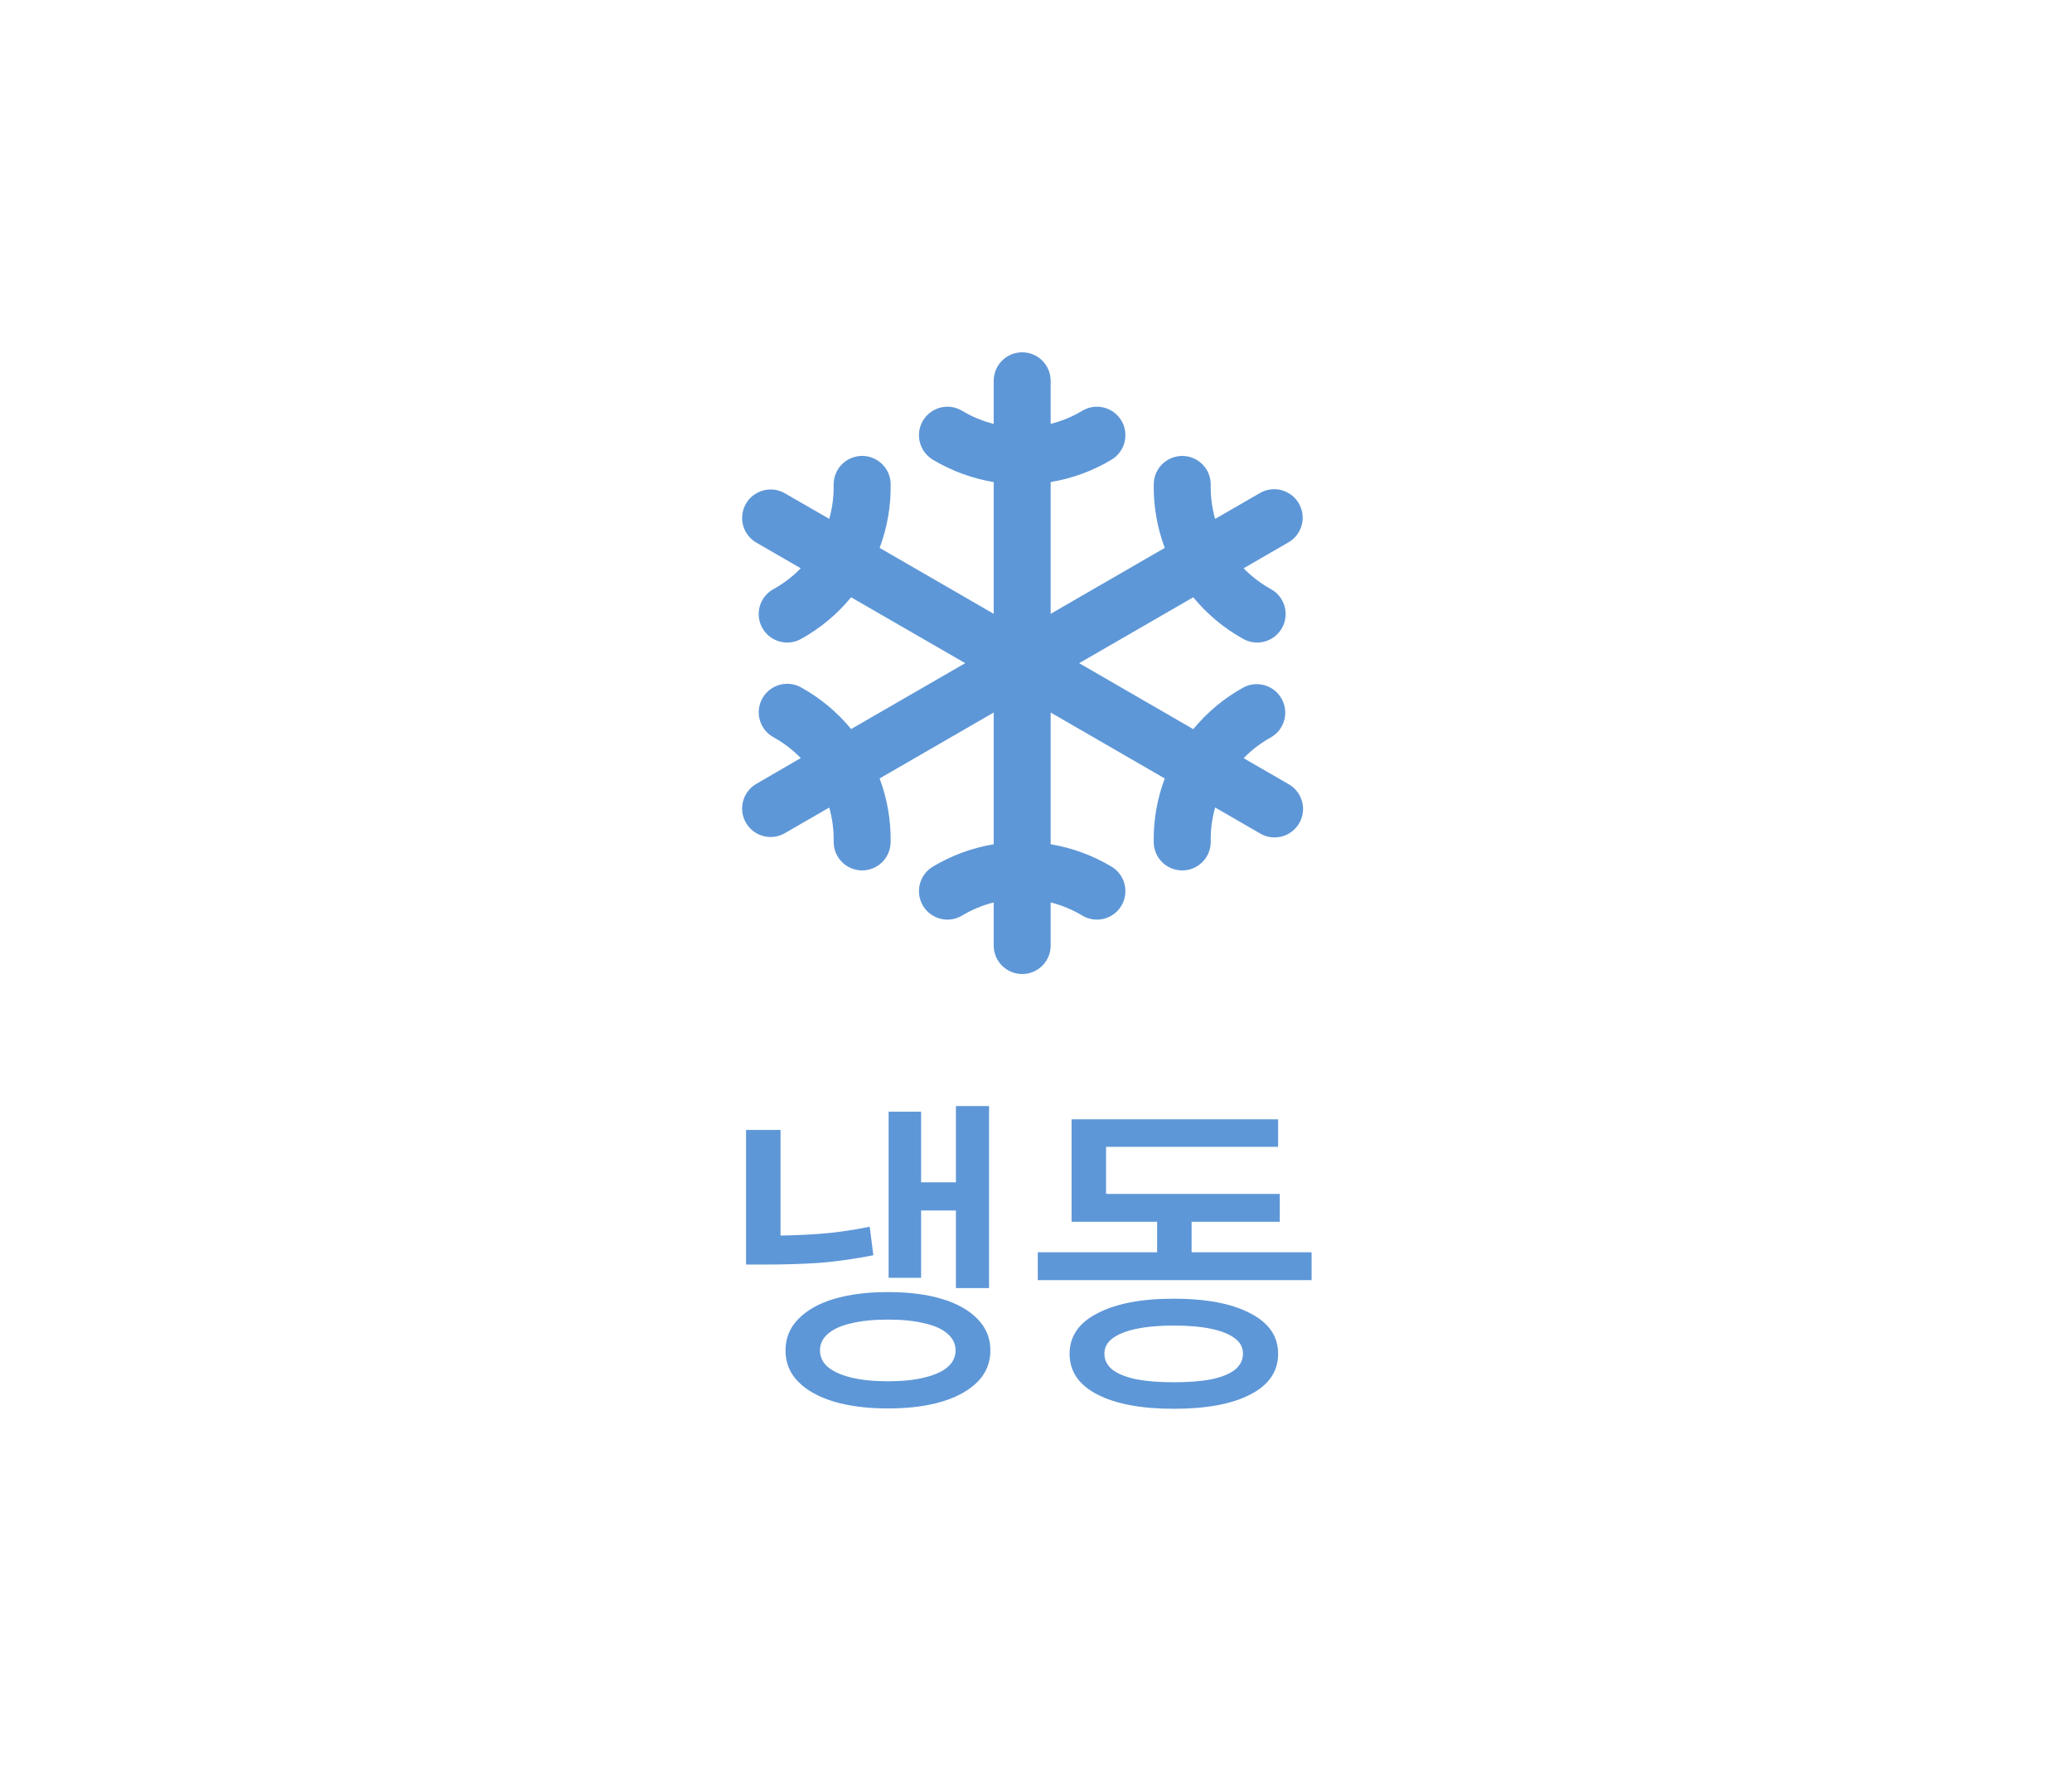
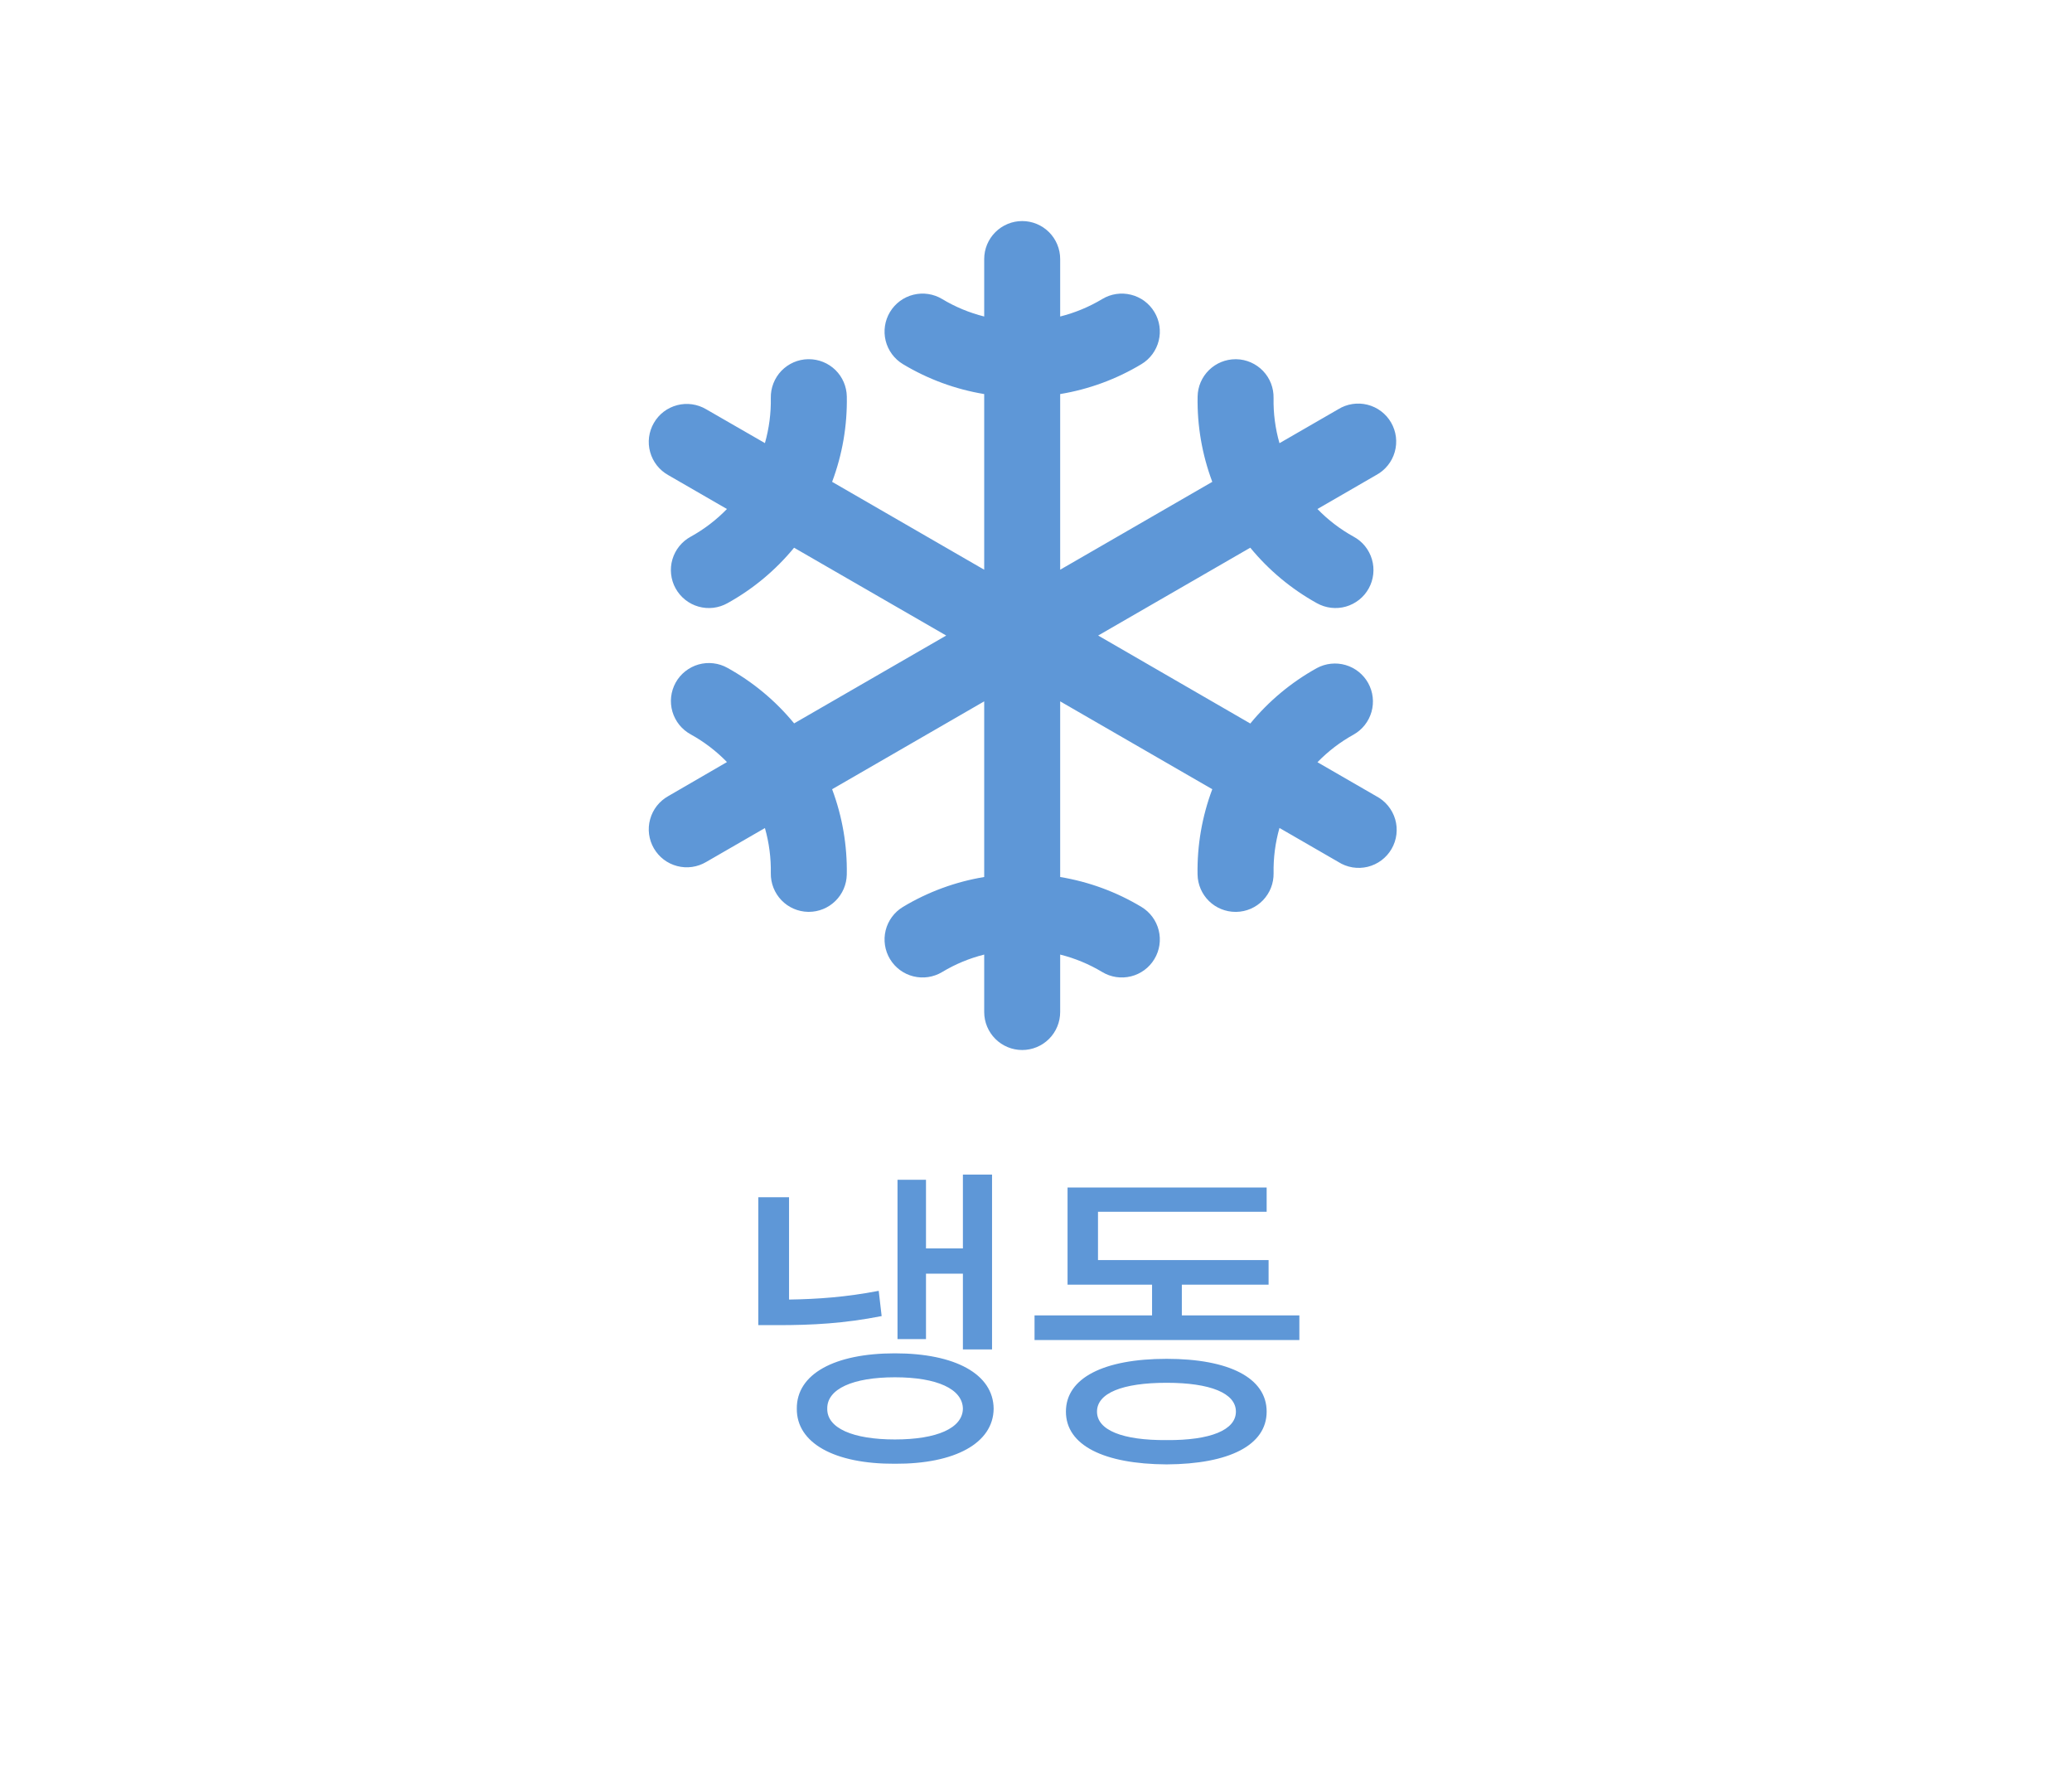
<svg xmlns="http://www.w3.org/2000/svg" width="75" height="64" viewBox="0 0 75 64" fill="none">
-   <path d="M46.609 28.359L45.016 27.439C45.304 27.142 45.635 26.889 45.997 26.689C46.234 26.555 46.409 26.333 46.483 26.072C46.557 25.81 46.525 25.53 46.393 25.292C46.262 25.054 46.041 24.877 45.781 24.801C45.52 24.724 45.239 24.754 45 24.884C44.308 25.267 43.695 25.777 43.193 26.388L39.062 24L43.192 21.616C43.694 22.227 44.307 22.738 44.999 23.121C45.117 23.188 45.248 23.23 45.383 23.246C45.519 23.262 45.656 23.252 45.786 23.214C45.917 23.177 46.04 23.115 46.147 23.03C46.253 22.945 46.342 22.84 46.408 22.721C46.474 22.602 46.515 22.471 46.53 22.335C46.545 22.2 46.533 22.063 46.495 21.933C46.457 21.802 46.393 21.68 46.307 21.574C46.222 21.468 46.116 21.38 45.996 21.316C45.634 21.115 45.303 20.862 45.015 20.566L46.608 19.645C46.73 19.58 46.838 19.491 46.925 19.383C47.011 19.276 47.076 19.152 47.114 19.019C47.152 18.886 47.163 18.747 47.146 18.609C47.129 18.472 47.084 18.34 47.015 18.22C46.946 18.1 46.854 17.996 46.743 17.912C46.633 17.829 46.507 17.769 46.373 17.735C46.239 17.701 46.1 17.695 45.963 17.716C45.826 17.738 45.696 17.786 45.578 17.859L43.984 18.779C43.871 18.381 43.817 17.968 43.824 17.554C43.827 17.418 43.803 17.283 43.754 17.157C43.705 17.03 43.631 16.915 43.537 16.817C43.443 16.719 43.331 16.641 43.206 16.586C43.082 16.532 42.948 16.503 42.812 16.5H42.793C42.523 16.5 42.264 16.606 42.071 16.795C41.878 16.985 41.767 17.242 41.762 17.512C41.748 18.302 41.883 19.088 42.16 19.828L38.031 22.214V17.446C38.811 17.317 39.56 17.041 40.238 16.634C40.472 16.492 40.641 16.264 40.706 15.998C40.772 15.733 40.73 15.452 40.589 15.218C40.448 14.984 40.219 14.815 39.954 14.749C39.688 14.683 39.407 14.726 39.173 14.867C38.818 15.08 38.433 15.24 38.031 15.341V13.781C38.031 13.508 37.923 13.245 37.729 13.052C37.536 12.859 37.273 12.75 37 12.75C36.727 12.75 36.464 12.859 36.271 13.052C36.077 13.245 35.969 13.508 35.969 13.781V15.341C35.567 15.24 35.182 15.08 34.827 14.867C34.593 14.726 34.312 14.683 34.046 14.749C33.781 14.815 33.552 14.984 33.411 15.218C33.27 15.452 33.228 15.733 33.294 15.998C33.359 16.264 33.528 16.492 33.762 16.634C34.44 17.041 35.188 17.317 35.969 17.446V22.214L31.84 19.828C32.118 19.088 32.253 18.302 32.239 17.511C32.234 17.241 32.123 16.983 31.93 16.794C31.737 16.605 31.478 16.499 31.208 16.499H31.188C31.052 16.502 30.918 16.531 30.794 16.585C30.67 16.639 30.558 16.717 30.464 16.815C30.37 16.912 30.296 17.027 30.247 17.153C30.197 17.279 30.173 17.414 30.175 17.549C30.183 17.964 30.129 18.378 30.016 18.777L28.422 17.859C28.305 17.789 28.174 17.743 28.039 17.724C27.904 17.705 27.766 17.713 27.634 17.747C27.502 17.782 27.377 17.842 27.269 17.925C27.16 18.007 27.069 18.111 27 18.229C26.932 18.348 26.888 18.478 26.871 18.614C26.853 18.75 26.863 18.887 26.899 19.019C26.936 19.151 26.998 19.274 27.082 19.381C27.166 19.489 27.271 19.579 27.391 19.645L28.984 20.566C28.696 20.863 28.365 21.116 28.003 21.316C27.883 21.381 27.777 21.469 27.692 21.575C27.606 21.68 27.542 21.802 27.504 21.933C27.466 22.064 27.454 22.201 27.469 22.336C27.484 22.471 27.525 22.602 27.591 22.721C27.657 22.841 27.746 22.946 27.852 23.03C27.959 23.115 28.081 23.178 28.212 23.215C28.343 23.252 28.481 23.263 28.616 23.247C28.751 23.231 28.882 23.188 29 23.121C29.692 22.738 30.305 22.228 30.807 21.616L34.938 24L30.808 26.384C30.306 25.773 29.693 25.262 29.001 24.879C28.883 24.812 28.752 24.77 28.617 24.754C28.482 24.738 28.344 24.748 28.213 24.786C28.082 24.823 27.96 24.885 27.854 24.97C27.747 25.055 27.658 25.16 27.592 25.279C27.526 25.398 27.485 25.529 27.47 25.665C27.455 25.8 27.467 25.937 27.505 26.067C27.543 26.198 27.607 26.32 27.693 26.426C27.778 26.532 27.884 26.62 28.004 26.684C28.366 26.885 28.697 27.138 28.985 27.434L27.391 28.359C27.271 28.426 27.166 28.516 27.082 28.623C26.998 28.731 26.936 28.854 26.899 28.986C26.863 29.117 26.853 29.255 26.871 29.391C26.888 29.526 26.932 29.657 27 29.775C27.069 29.894 27.16 29.997 27.269 30.08C27.377 30.163 27.502 30.223 27.634 30.258C27.766 30.292 27.904 30.3 28.039 30.281C28.174 30.261 28.305 30.215 28.422 30.145L30.016 29.225C30.129 29.624 30.183 30.037 30.176 30.451C30.171 30.724 30.275 30.988 30.465 31.185C30.654 31.381 30.914 31.495 31.188 31.5H31.207C31.477 31.5 31.736 31.394 31.929 31.205C32.122 31.015 32.233 30.758 32.238 30.488C32.252 29.698 32.117 28.912 31.84 28.172L35.969 25.786V30.554C35.188 30.683 34.44 30.959 33.762 31.366C33.528 31.508 33.359 31.736 33.294 32.002C33.228 32.267 33.27 32.548 33.411 32.782C33.552 33.016 33.781 33.185 34.046 33.251C34.312 33.317 34.593 33.274 34.827 33.133C35.182 32.92 35.567 32.76 35.969 32.659V34.219C35.969 34.492 36.077 34.755 36.271 34.948C36.464 35.141 36.727 35.25 37 35.25C37.273 35.25 37.536 35.141 37.729 34.948C37.923 34.755 38.031 34.492 38.031 34.219V32.659C38.433 32.76 38.818 32.92 39.173 33.133C39.407 33.274 39.688 33.317 39.954 33.251C40.219 33.185 40.448 33.016 40.589 32.782C40.73 32.548 40.772 32.267 40.706 32.002C40.641 31.736 40.472 31.508 40.238 31.366C39.56 30.959 38.811 30.683 38.031 30.554V25.786L42.16 28.172C41.882 28.912 41.747 29.698 41.761 30.489C41.766 30.759 41.877 31.017 42.07 31.206C42.263 31.395 42.522 31.501 42.792 31.501H42.812C42.948 31.498 43.081 31.469 43.206 31.415C43.33 31.361 43.442 31.283 43.536 31.185C43.63 31.088 43.704 30.973 43.753 30.847C43.803 30.721 43.827 30.586 43.825 30.451C43.817 30.036 43.871 29.622 43.984 29.223L45.578 30.143C45.696 30.218 45.827 30.269 45.964 30.292C46.102 30.315 46.243 30.31 46.378 30.277C46.514 30.245 46.641 30.184 46.753 30.101C46.865 30.017 46.958 29.912 47.028 29.791C47.098 29.671 47.142 29.537 47.159 29.398C47.176 29.26 47.164 29.12 47.125 28.986C47.086 28.852 47.02 28.727 46.931 28.62C46.843 28.512 46.733 28.424 46.609 28.359Z" fill="#5E97D7" />
-   <path d="M34.601 40.028H35.801V46.616H34.601V40.028ZM33.005 42.788H34.925V43.808H33.005V42.788ZM32.165 40.232H33.341V46.244H32.165V40.232ZM32.141 46.76C32.901 46.76 33.557 46.844 34.109 47.012C34.661 47.18 35.089 47.424 35.393 47.744C35.697 48.056 35.849 48.432 35.849 48.872C35.849 49.312 35.697 49.688 35.393 50C35.089 50.312 34.661 50.552 34.109 50.72C33.557 50.888 32.901 50.972 32.141 50.972C31.389 50.972 30.733 50.888 30.173 50.72C29.621 50.552 29.193 50.312 28.889 50C28.585 49.688 28.433 49.312 28.433 48.872C28.433 48.432 28.585 48.056 28.889 47.744C29.193 47.424 29.621 47.18 30.173 47.012C30.733 46.844 31.389 46.76 32.141 46.76ZM32.141 47.756C31.629 47.756 31.189 47.8 30.821 47.888C30.461 47.968 30.181 48.092 29.981 48.26C29.781 48.428 29.681 48.632 29.681 48.872C29.681 49.112 29.781 49.316 29.981 49.484C30.181 49.644 30.461 49.768 30.821 49.856C31.189 49.944 31.629 49.988 32.141 49.988C32.653 49.988 33.089 49.944 33.449 49.856C33.817 49.768 34.097 49.644 34.289 49.484C34.489 49.316 34.589 49.112 34.589 48.872C34.589 48.632 34.489 48.428 34.289 48.26C34.097 48.092 33.817 47.968 33.449 47.888C33.089 47.8 32.653 47.756 32.141 47.756ZM27.005 40.892H28.253V45.08H27.005V40.892ZM27.005 44.72H27.725C28.365 44.72 28.981 44.7 29.573 44.66C30.173 44.62 30.809 44.532 31.481 44.396L31.613 45.428C30.917 45.564 30.261 45.656 29.645 45.704C29.029 45.744 28.389 45.764 27.725 45.764H27.005V44.72ZM37.564 45.32H47.476V46.328H37.564V45.32ZM41.884 43.604H43.132V45.716H41.884V43.604ZM38.788 43.208H46.324V44.216H38.788V43.208ZM38.788 40.508H46.264V41.504H40.036V43.832H38.788V40.508ZM42.484 47C43.668 47 44.592 47.176 45.256 47.528C45.928 47.872 46.264 48.36 46.264 48.992C46.264 49.632 45.928 50.124 45.256 50.468C44.592 50.812 43.668 50.984 42.484 50.984C41.316 50.984 40.396 50.812 39.724 50.468C39.052 50.124 38.716 49.632 38.716 48.992C38.716 48.36 39.052 47.872 39.724 47.528C40.396 47.176 41.316 47 42.484 47ZM42.484 47.972C41.956 47.972 41.504 48.012 41.128 48.092C40.752 48.172 40.464 48.288 40.264 48.44C40.072 48.584 39.976 48.768 39.976 48.992C39.976 49.216 40.072 49.408 40.264 49.568C40.464 49.72 40.752 49.836 41.128 49.916C41.504 49.988 41.956 50.024 42.484 50.024C43.028 50.024 43.484 49.988 43.852 49.916C44.228 49.836 44.512 49.72 44.704 49.568C44.896 49.408 44.992 49.216 44.992 48.992C44.992 48.768 44.896 48.584 44.704 48.44C44.512 48.288 44.228 48.172 43.852 48.092C43.484 48.012 43.028 47.972 42.484 47.972Z" fill="#5E97D7" />
+   <path d="M49.813 28.812L47.688 27.585C48.072 27.189 48.513 26.852 48.996 26.585C49.312 26.407 49.545 26.111 49.644 25.762C49.743 25.413 49.7 25.04 49.525 24.722C49.349 24.405 49.056 24.17 48.708 24.068C48.36 23.966 47.985 24.006 47.666 24.178C46.744 24.689 45.926 25.369 45.257 26.184L39.75 23L45.256 19.821C45.925 20.636 46.743 21.317 47.665 21.828C47.824 21.917 47.998 21.974 48.178 21.995C48.358 22.017 48.541 22.002 48.716 21.953C48.89 21.903 49.053 21.819 49.196 21.706C49.338 21.594 49.456 21.454 49.544 21.295C49.632 21.136 49.687 20.961 49.707 20.781C49.727 20.6 49.711 20.418 49.66 20.243C49.609 20.069 49.524 19.907 49.41 19.765C49.296 19.624 49.155 19.507 48.995 19.421C48.512 19.154 48.071 18.817 47.687 18.421L49.812 17.193C49.974 17.106 50.117 16.988 50.233 16.844C50.349 16.701 50.435 16.535 50.485 16.358C50.536 16.181 50.55 15.995 50.528 15.812C50.505 15.63 50.446 15.453 50.354 15.293C50.262 15.134 50.139 14.994 49.992 14.883C49.845 14.772 49.677 14.692 49.498 14.647C49.319 14.602 49.133 14.594 48.951 14.622C48.769 14.65 48.594 14.715 48.438 14.812L46.313 16.039C46.161 15.508 46.089 14.957 46.099 14.405C46.103 14.224 46.071 14.044 46.006 13.876C45.94 13.707 45.842 13.553 45.716 13.422C45.591 13.292 45.441 13.188 45.275 13.115C45.11 13.043 44.931 13.003 44.75 13H44.725C44.364 13 44.019 13.141 43.761 13.394C43.504 13.646 43.356 13.989 43.35 14.349C43.33 15.403 43.511 16.451 43.881 17.438L38.375 20.618V14.261C39.416 14.089 40.414 13.722 41.317 13.178C41.63 12.99 41.854 12.685 41.942 12.331C42.03 11.977 41.974 11.603 41.785 11.291C41.597 10.978 41.292 10.753 40.938 10.666C40.584 10.578 40.21 10.634 39.898 10.822C39.424 11.107 38.911 11.32 38.375 11.454V9.375C38.375 9.01 38.23 8.661 37.973 8.403C37.715 8.145 37.365 8 37 8C36.636 8 36.286 8.145 36.028 8.403C35.77 8.661 35.625 9.01 35.625 9.375V11.454C35.089 11.32 34.576 11.107 34.103 10.822C33.79 10.634 33.416 10.578 33.062 10.666C32.708 10.753 32.404 10.978 32.215 11.291C32.027 11.603 31.971 11.977 32.058 12.331C32.146 12.685 32.371 12.99 32.683 13.178C33.587 13.722 34.585 14.089 35.625 14.261V20.618L30.12 17.438C30.491 16.451 30.671 15.402 30.652 14.348C30.645 13.988 30.498 13.645 30.241 13.392C29.983 13.14 29.637 12.999 29.277 12.999H29.25C29.07 13.002 28.892 13.041 28.726 13.113C28.561 13.185 28.411 13.29 28.285 13.419C28.16 13.55 28.062 13.703 27.996 13.871C27.93 14.039 27.898 14.219 27.901 14.399C27.911 14.953 27.839 15.504 27.688 16.036L25.563 14.812C25.406 14.719 25.233 14.658 25.052 14.632C24.872 14.606 24.688 14.617 24.512 14.663C24.336 14.709 24.17 14.789 24.025 14.899C23.88 15.01 23.759 15.148 23.668 15.306C23.576 15.464 23.518 15.638 23.494 15.819C23.471 15.999 23.484 16.183 23.533 16.359C23.581 16.534 23.664 16.698 23.776 16.842C23.889 16.985 24.029 17.105 24.188 17.194L26.313 18.421C25.928 18.817 25.487 19.154 25.004 19.421C24.844 19.508 24.703 19.625 24.589 19.766C24.475 19.907 24.39 20.07 24.339 20.244C24.288 20.418 24.272 20.601 24.292 20.781C24.312 20.962 24.367 21.137 24.455 21.295C24.543 21.454 24.662 21.594 24.804 21.707C24.946 21.82 25.109 21.904 25.284 21.953C25.458 22.003 25.641 22.017 25.821 21.996C26.002 21.974 26.176 21.917 26.334 21.828C27.257 21.317 28.074 20.637 28.743 19.822L34.25 23L28.745 26.179C28.075 25.364 27.258 24.683 26.335 24.172C26.177 24.083 26.003 24.026 25.823 24.005C25.642 23.983 25.46 23.998 25.285 24.047C25.11 24.097 24.947 24.181 24.805 24.294C24.663 24.406 24.544 24.546 24.456 24.705C24.369 24.864 24.313 25.039 24.293 25.219C24.273 25.4 24.289 25.582 24.34 25.757C24.391 25.931 24.477 26.093 24.591 26.235C24.705 26.376 24.846 26.493 25.005 26.579C25.488 26.846 25.929 27.183 26.314 27.579L24.188 28.812C24.029 28.901 23.889 29.021 23.776 29.164C23.664 29.308 23.581 29.472 23.533 29.648C23.484 29.823 23.471 30.007 23.494 30.188C23.518 30.368 23.576 30.543 23.668 30.701C23.759 30.858 23.88 30.996 24.025 31.107C24.17 31.217 24.336 31.298 24.512 31.343C24.688 31.389 24.872 31.4 25.052 31.374C25.233 31.348 25.406 31.287 25.563 31.194L27.688 29.967C27.839 30.498 27.911 31.049 27.901 31.601C27.895 31.965 28.034 32.317 28.287 32.58C28.539 32.842 28.886 32.993 29.25 33H29.276C29.636 33 29.982 32.859 30.239 32.606C30.496 32.354 30.644 32.011 30.651 31.651C30.67 30.597 30.49 29.549 30.12 28.562L35.625 25.382V31.739C34.585 31.911 33.587 32.278 32.683 32.822C32.371 33.01 32.146 33.315 32.058 33.669C31.971 34.023 32.027 34.397 32.215 34.709C32.404 35.022 32.708 35.247 33.062 35.334C33.416 35.422 33.79 35.366 34.103 35.178C34.576 34.893 35.089 34.68 35.625 34.546V36.625C35.625 36.99 35.77 37.339 36.028 37.597C36.286 37.855 36.636 38 37 38C37.365 38 37.715 37.855 37.973 37.597C38.23 37.339 38.375 36.99 38.375 36.625V34.546C38.911 34.68 39.424 34.893 39.898 35.178C40.21 35.366 40.584 35.422 40.938 35.334C41.292 35.247 41.597 35.022 41.785 34.709C41.974 34.397 42.03 34.023 41.942 33.669C41.854 33.315 41.63 33.01 41.317 32.822C40.414 32.278 39.416 31.911 38.375 31.739V25.382L43.881 28.562C43.51 29.549 43.329 30.598 43.348 31.652C43.355 32.012 43.503 32.355 43.76 32.608C44.017 32.86 44.363 33.001 44.723 33.001H44.75C44.931 32.998 45.109 32.959 45.275 32.887C45.44 32.815 45.59 32.711 45.715 32.581C45.84 32.45 45.939 32.297 46.005 32.129C46.071 31.961 46.103 31.781 46.1 31.601C46.09 31.047 46.161 30.496 46.313 29.964L48.438 31.191C48.594 31.291 48.77 31.359 48.953 31.39C49.136 31.42 49.324 31.414 49.505 31.37C49.685 31.326 49.855 31.246 50.004 31.135C50.153 31.023 50.278 30.883 50.371 30.722C50.464 30.561 50.524 30.383 50.546 30.198C50.568 30.013 50.553 29.826 50.501 29.648C50.448 29.469 50.36 29.303 50.242 29.16C50.124 29.016 49.978 28.898 49.813 28.812Z" fill="#5E97D7" />
+   <path d="M35.909 42.508V48.836H34.854V46.094H33.518V48.461H32.487V42.695H33.518V45.18H34.854V42.508H35.909ZM32.393 48.977C34.573 48.977 35.956 49.727 35.967 50.98C35.956 52.223 34.573 52.984 32.393 52.973C30.202 52.984 28.831 52.223 28.842 50.98C28.831 49.727 30.202 48.977 32.393 48.977ZM32.393 49.844C30.87 49.844 29.932 50.266 29.944 50.98C29.932 51.684 30.87 52.094 32.393 52.094C33.917 52.094 34.842 51.684 34.854 50.98C34.842 50.266 33.917 49.844 32.393 49.844ZM28.561 43.328V47.031C29.616 47.014 30.618 46.943 31.807 46.715L31.913 47.629C30.542 47.898 29.405 47.957 28.139 47.957H27.448V43.328H28.561ZM47.033 47.605V48.496H37.447V47.605H41.701V46.492H38.642V42.977H45.849V43.855H39.744V45.602H45.919V46.492H42.779V47.605H47.033ZM42.228 49.176C44.49 49.176 45.849 49.867 45.849 51.086C45.849 52.305 44.49 52.984 42.228 52.996C39.955 52.984 38.583 52.305 38.583 51.086C38.583 49.867 39.955 49.176 42.228 49.176ZM42.228 50.043C40.623 50.043 39.708 50.418 39.708 51.086C39.708 51.754 40.623 52.129 42.228 52.117C43.81 52.129 44.736 51.754 44.736 51.086C44.736 50.418 43.81 50.043 42.228 50.043Z" fill="#5E97D7" />
</svg>
